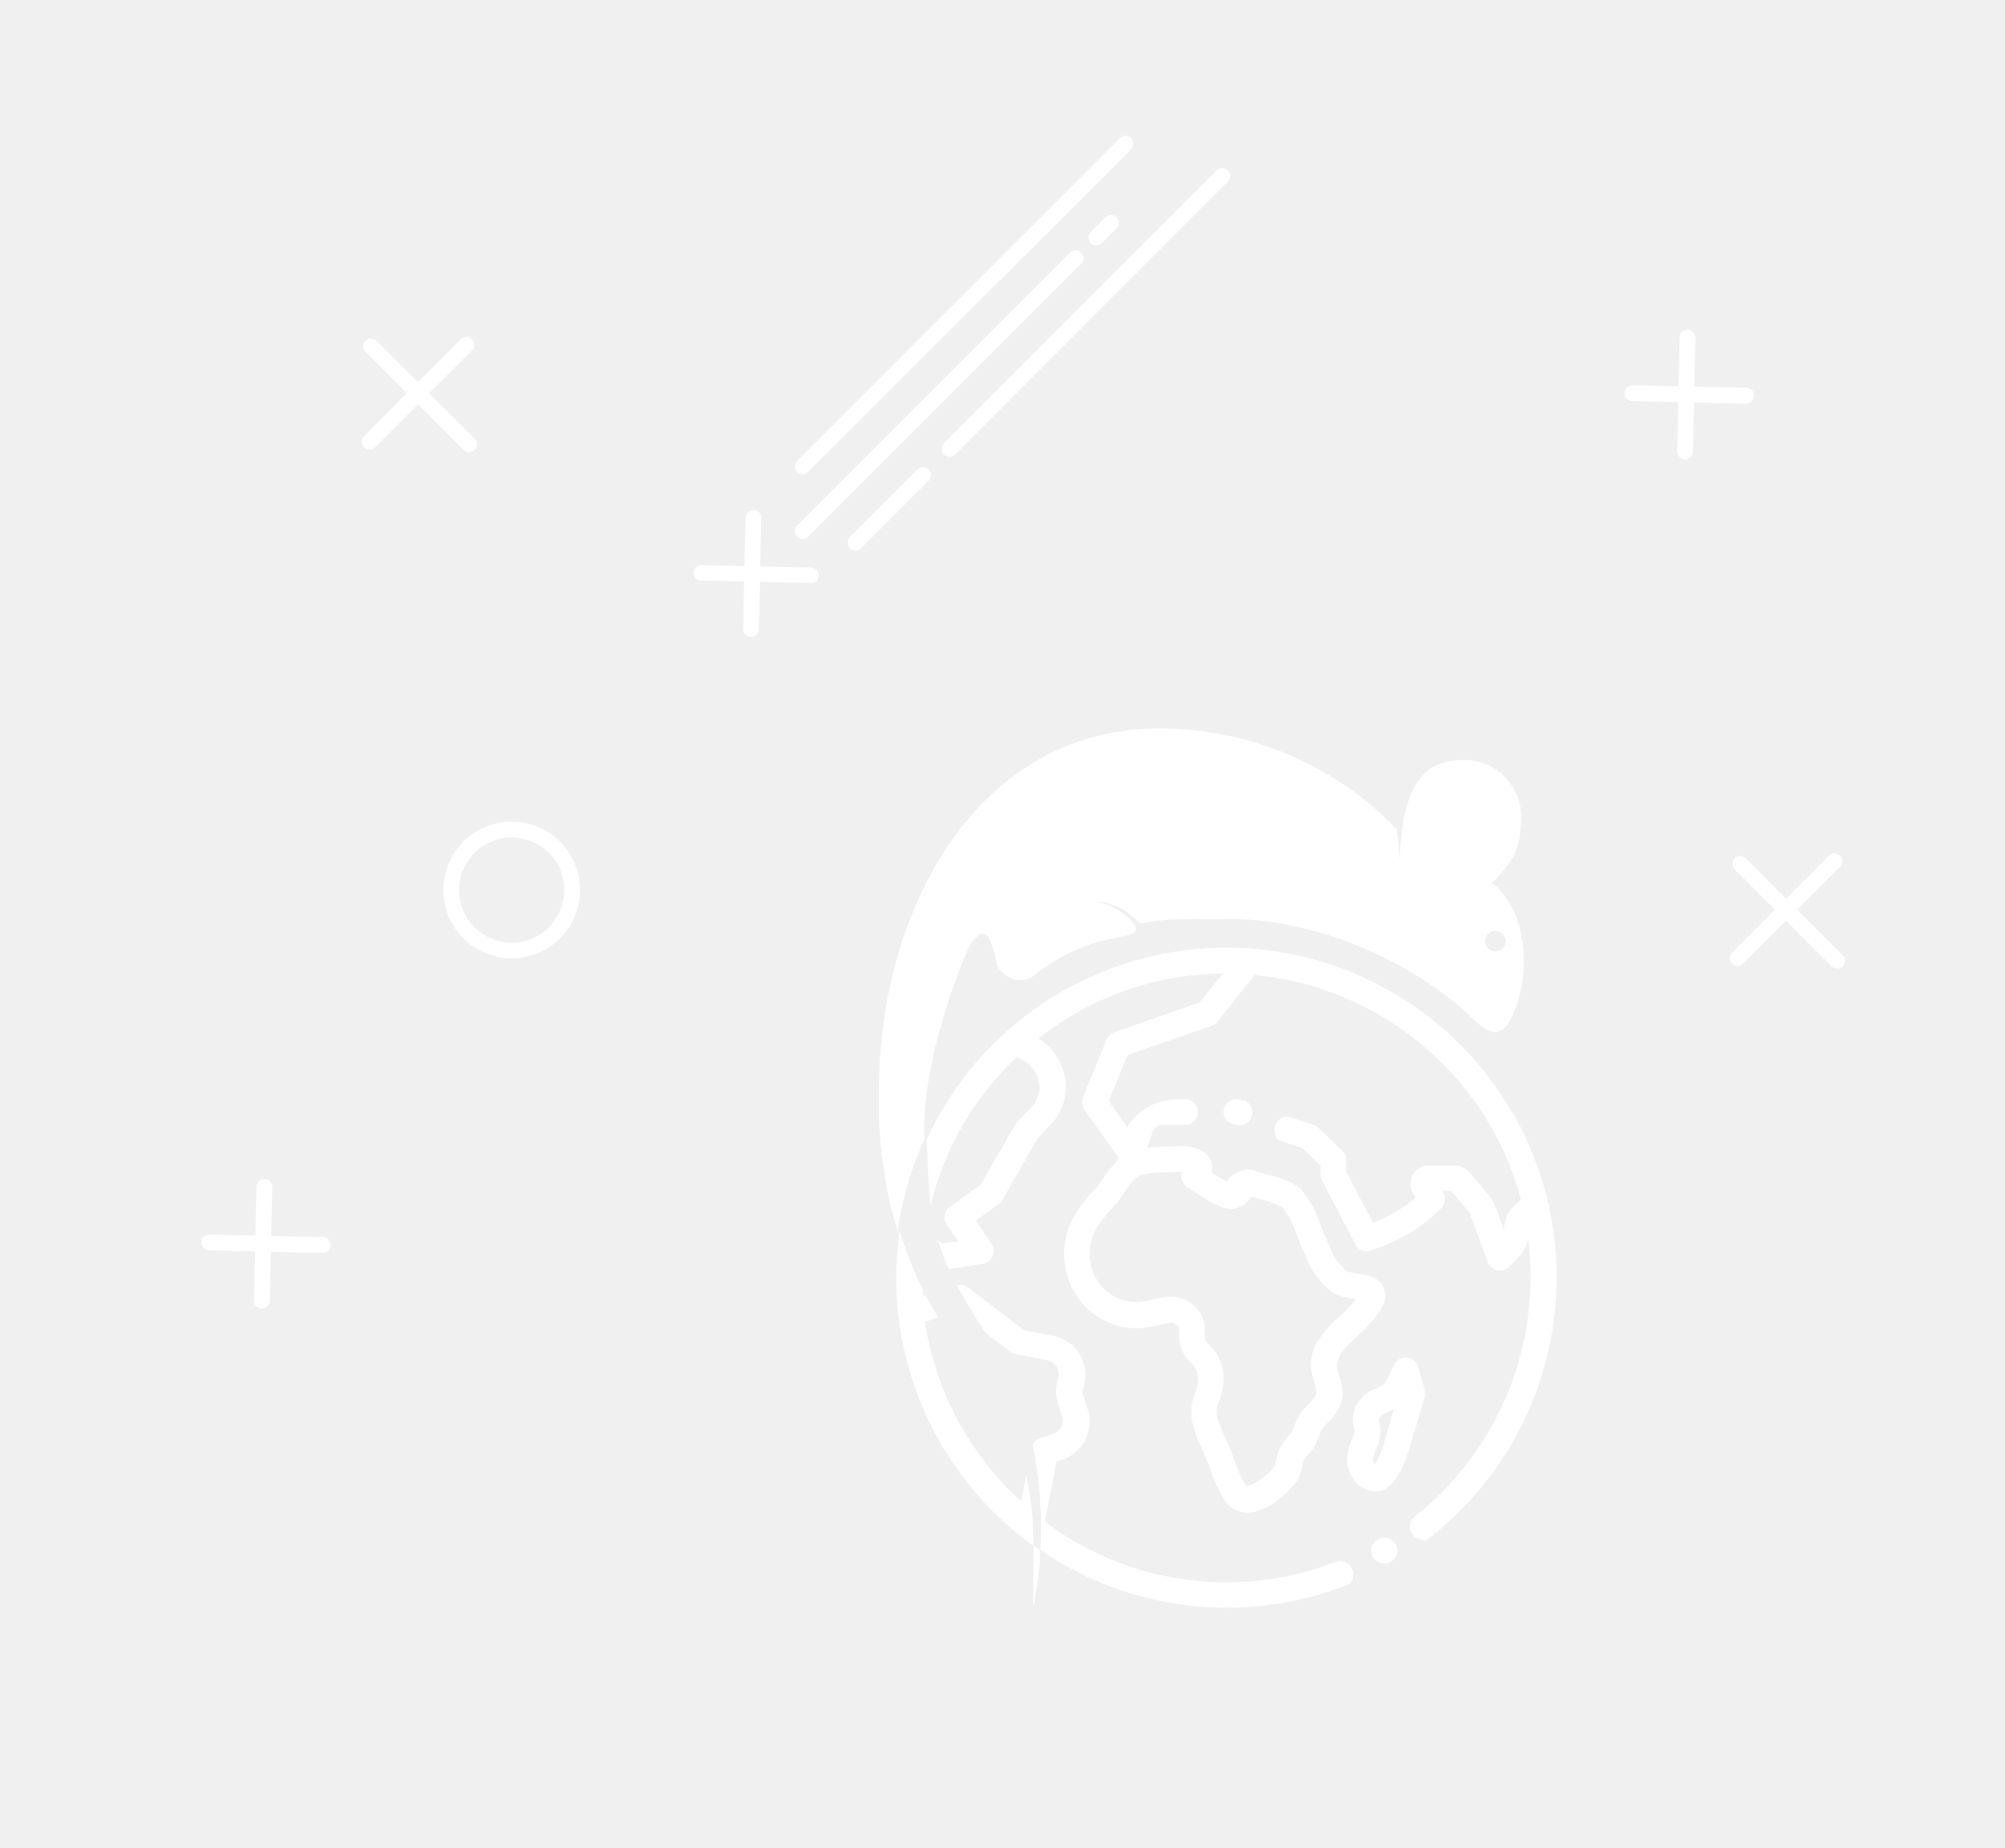
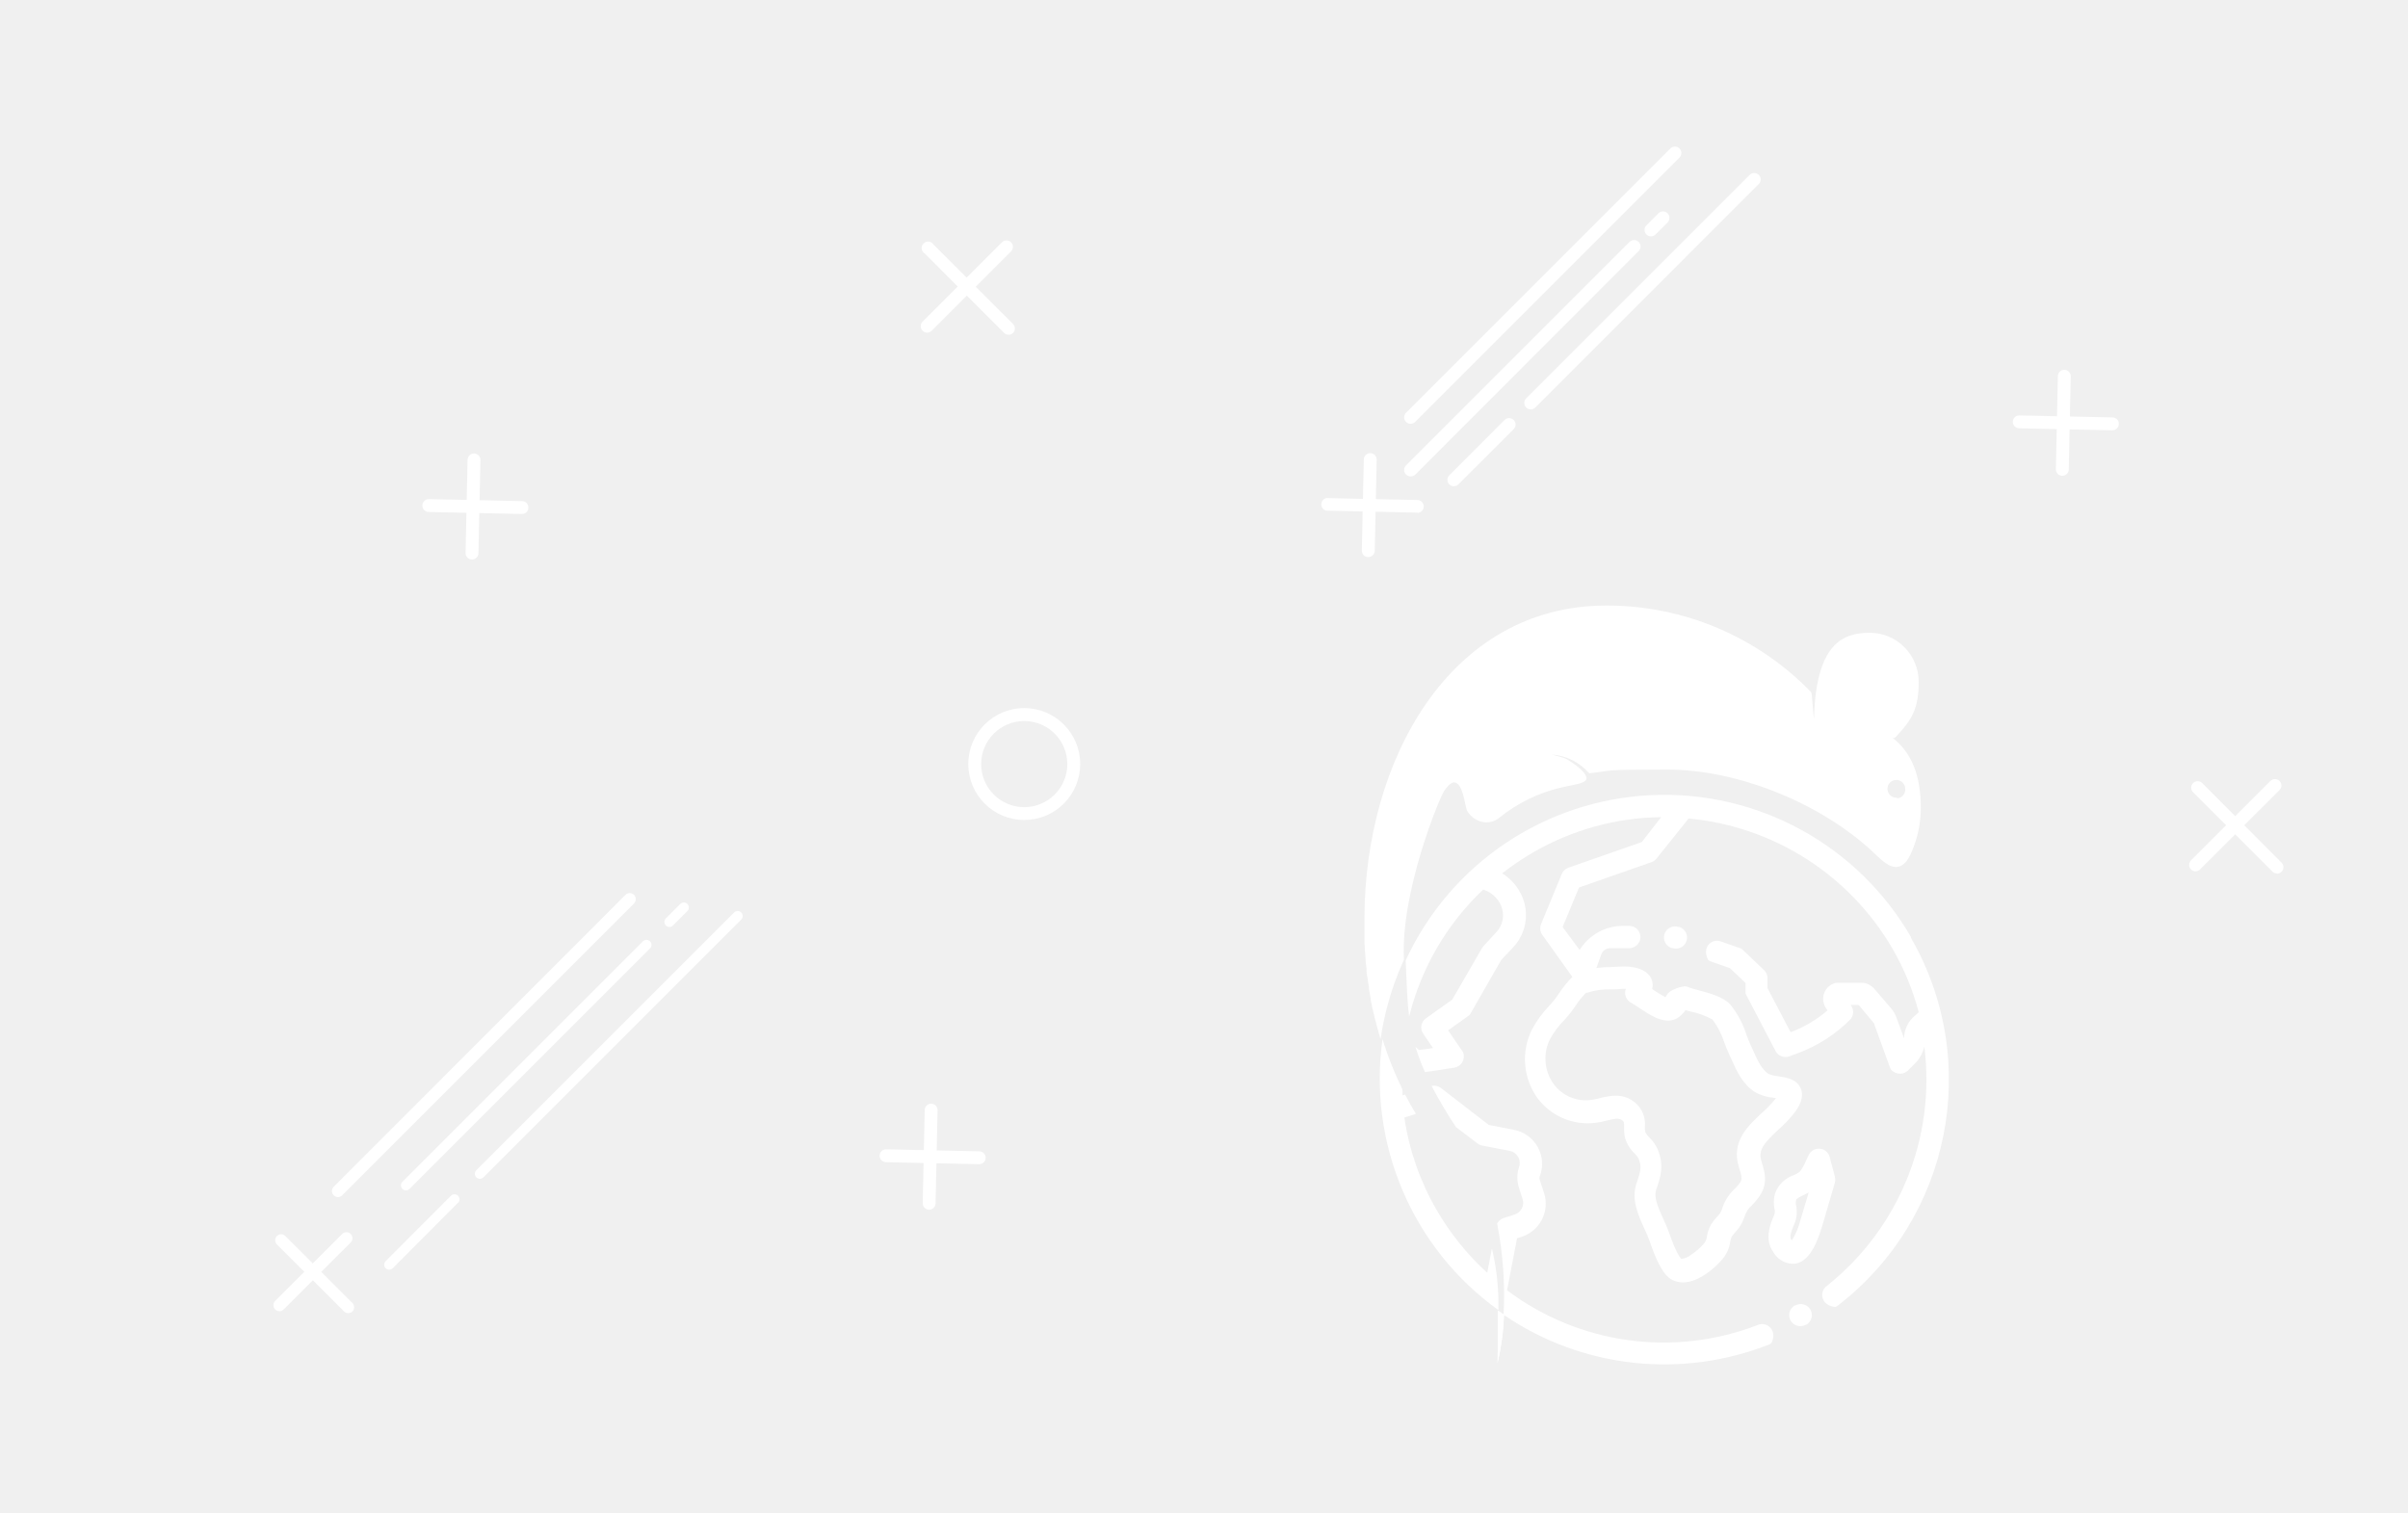
- <svg xmlns="http://www.w3.org/2000/svg" id="Layer_2" data-name="Layer 2" viewBox="0 0 255 235">
+ <svg xmlns="http://www.w3.org/2000/svg" id="Layer_2" data-name="Layer 2" viewBox="0 0 374 235">
  <defs>
    <style>.cls-1{fill:#fff;}</style>
  </defs>
-   <path class="cls-1" d="M214.31,58.41h0a1,1,0,0,1-1-1l.31-14.47a1,1,0,0,1,1-1h0a1,1,0,0,1,1,1l-.31,14.46A1,1,0,0,1,214.31,58.41Z" />
-   <path class="cls-1" d="M222.09,51.34h0L207.6,51a1,1,0,0,1,0-2h0l14.47.31a1,1,0,0,1,0,2Z" />
-   <path class="cls-1" d="M95.51,81h0a1,1,0,0,1-1-1l.31-14.14a1,1,0,0,1,1-1h0a1,1,0,0,1,1,1l-.3,14.14A1,1,0,0,1,95.51,81Z" />
-   <path class="cls-1" d="M103.11,74.13h0L89,73.82a1,1,0,0,1,0-1.95h0l14.13.3a1,1,0,0,1,0,2Z" />
-   <path class="cls-1" d="M33.31,166.41h0a1,1,0,0,1-1-1l.31-14.47a1,1,0,0,1,1-1h0a1,1,0,0,1,1,1l-.31,14.46A1,1,0,0,1,33.31,166.41Z" />
-   <path class="cls-1" d="M41.09,159.34h0L26.6,159a1,1,0,0,1,0-2h0l14.47.31a1,1,0,0,1,0,2Z" />
-   <path class="cls-1" d="M47,57.17a1,1,0,0,1-.71-1.71L58.62,43.13a1,1,0,0,1,1.41,0,1,1,0,0,1,0,1.42L47.71,56.87A1,1,0,0,1,47,57.17Z" />
-   <path class="cls-1" d="M59.66,57.5a1,1,0,0,1-.71-.29L46.63,44.88A1,1,0,1,1,48,43.47L60.37,55.79a1,1,0,0,1,0,1.42A1,1,0,0,1,59.66,57.5Z" />
-   <path class="cls-1" d="M221,122.85a1,1,0,0,1-.7-.3,1,1,0,0,1,0-1.41l12.33-12.33a1,1,0,0,1,1.41,0,1,1,0,0,1,0,1.42L221.7,122.55A1,1,0,0,1,221,122.85Z" />
-   <path class="cls-1" d="M233.66,123.18a1,1,0,0,1-.71-.29l-12.33-12.33a1,1,0,1,1,1.42-1.42l12.32,12.33a1,1,0,0,1-.7,1.71Z" />
-   <path class="cls-1" d="M65.08,121.87a8.69,8.69,0,1,1,8.69-8.68A8.68,8.68,0,0,1,65.08,121.87Zm0-15.37a6.69,6.69,0,1,0,6.69,6.69A6.69,6.69,0,0,0,65.08,106.5Z" />
-   <path class="cls-1" d="M102.09,60.33a1,1,0,0,1-.71-1.71l41.06-41.06a1,1,0,0,1,1.41,0,1,1,0,0,1,0,1.42L102.79,60A1,1,0,0,1,102.09,60.33Z" />
-   <path class="cls-1" d="M102.09,68.54a1,1,0,0,1-.71-1.71l34.71-34.71a1,1,0,1,1,1.42,1.42L102.79,68.25A1,1,0,0,1,102.09,68.54Z" />
-   <path class="cls-1" d="M139.41,31.21a1,1,0,0,1-.7-.29,1,1,0,0,1,0-1.41l1.86-1.87A1,1,0,0,1,142,29.06l-1.87,1.86A1,1,0,0,1,139.41,31.21Z" />
-   <path class="cls-1" d="M120.75,58.09a1,1,0,0,1-.71-.29,1,1,0,0,1,0-1.42l34.71-34.71a1,1,0,0,1,1.42,0,1,1,0,0,1,0,1.41L121.46,57.8A1,1,0,0,1,120.75,58.09Z" />
-   <path class="cls-1" d="M108.8,70a1,1,0,0,1-.7-.29,1,1,0,0,1,0-1.41l8.58-8.59a1,1,0,0,1,1.42,1.42l-8.59,8.58A1,1,0,0,1,108.8,70Z" />
-   <path class="cls-1" d="M131.46,196.55c0,2.81,0,5.4-.05,7.69a39.13,39.13,0,0,0,.89-7.1h0l-.84-.59Z" />
-   <path class="cls-1" d="M189.88,112.14a2.68,2.68,0,0,0,.3-.28c2.3-2.46,3.28-4,3.28-8a7.22,7.22,0,0,0-7.22-7.22c-4,0-7.87,1.64-8.2,12.47v.17h0c-.1-.11-.3-3.74-.41-3.85a41.85,41.85,0,0,0-30.18-12.79c-23.19,0-35.67,23-35.67,46.17,0,.46,0,.91,0,1.37,0,.14,0,.28,0,.42,0,.32,0,.65,0,1,0,.15,0,.3,0,.46l.06,1c0,.12,0,.24,0,.36l.12,1.36c0,.06,0,.11,0,.16,0,.4.09.8.13,1.2,0,.13,0,.26,0,.39,0,.33.09.67.13,1l.06.39.18,1.13,0,.2c.08.46.16.92.25,1.37l0,.16c.08.4.16.79.25,1.17,0,.11,0,.22.07.32.08.36.16.71.25,1.06a2.86,2.86,0,0,0,.07.28c.22.89.46,1.77.73,2.64,0,0,0,.1,0,.15s0,.14.07.2v0a43.39,43.39,0,0,1,1-5,42.24,42.24,0,0,1,2.41-6.69v-.08c-.5-10,5.24-23.79,5.9-24.77s1.18-1.31,1.48-1.31c1.31,0,1.58,3.32,1.94,4.12a3.4,3.4,0,0,0,2.81,1.78,3.17,3.17,0,0,0,1.75-.53,22.72,22.72,0,0,1,9.63-4.69c1.48-.32,3.22-.52,3.39-1.17s-1.07-1.73-2.05-2.38-.82-.66-3-1.23a8.07,8.07,0,0,1,5.51,2.76c3.71-.4,1.46-.55,11.47-.55s21.61,4.5,29.51,11.38c1.55,1.35,2.88,3,4.19,3s2-1.33,2.6-2.88a16.23,16.23,0,0,0,1.1-5.89c0-4.7-1.35-8.12-4.16-10.3m.55,8.82a1.31,1.31,0,1,1,1.31-1.31,1.32,1.32,0,0,1-1.31,1.31" />
-   <path class="cls-1" d="M175.26,195.77l-.06,0a1.63,1.63,0,0,0-.6,2.23,1.66,1.66,0,0,0,1.42.81,1.63,1.63,0,0,0,.82-.22l.07,0a1.62,1.62,0,0,0,.59-2.23,1.64,1.64,0,0,0-2.24-.59" />
-   <path class="cls-1" d="M192.34,141.48a42,42,0,0,0-74.49,3.43c.16,3.26.22,5.84.51,8.28a38.58,38.58,0,0,1,10.92-18.74,4.3,4.3,0,0,1,2.66,2.43,3.6,3.6,0,0,1-.71,3.84l-1.93,2.06a1.66,1.66,0,0,0-.22.3l-4.38,7.61-3.89,2.78a1.62,1.62,0,0,0-.41,2.24l1.46,2.13c-.84.13-1.59.23-2.09.28l-.3-.28-.19-.17a30.38,30.38,0,0,0,1.39,3.71l1.57-.22,2.78-.44a1.68,1.68,0,0,0,1.28-2.2.51.51,0,0,0-.07-.15l-2.14-3.14,3.07-2.2a.52.52,0,0,0,.16-.17l4.58-8,1.8-1.92a6.93,6.93,0,0,0,1.34-7.35,7.52,7.52,0,0,0-3-3.52,38.88,38.88,0,0,1,4.59-3.11,38.41,38.41,0,0,1,18.9-5.17l-2.93,3.67-10.86,3.81a1.66,1.66,0,0,0-1,.92l-3,7.36a1.68,1.68,0,0,0,.18,1.58l4.43,6.2a15.35,15.35,0,0,0-2,2.47c-.33.46-.63.89-.84,1.14l-.55.62a15.13,15.13,0,0,0-2.64,3.66,9.77,9.77,0,0,0,.81,9.88,9.2,9.2,0,0,0,8.69,3.73,14.6,14.6,0,0,0,1.6-.32c1.41-.35,1.85-.38,2.31,0,.22.2.24.24.23.94a6.19,6.19,0,0,0,.15,1.62,5.22,5.22,0,0,0,1.38,2.27,3.36,3.36,0,0,1,.6.76c.51,1.22.29,1.9-.2,3.39,0,.13-.08.26-.13.39-.74,2.3.29,4.57,1.21,6.58.29.65.57,1.27.76,1.81,1.47,4.38,2.58,5.38,3.46,5.79a3.47,3.47,0,0,0,1.43.3c2.37,0,4.84-2.2,6-3.59a5,5,0,0,0,1-2.39,3.12,3.12,0,0,1,.21-.73,4.65,4.65,0,0,1,.54-.69,5.66,5.66,0,0,0,1.34-2.23,3.62,3.62,0,0,1,1.12-1.75l.36-.38c2.18-2.38,1.62-4.2,1-6.12-.51-1.62.37-2.65,2.49-4.63a17.82,17.82,0,0,0,2.61-2.8c.32-.47,1.3-1.88.69-3.29s-2.1-1.6-3.31-1.79a4.92,4.92,0,0,1-1.43-.34,7.66,7.66,0,0,1-2.24-3.38l-.36-.79c-.21-.45-.42-1-.65-1.59a13.85,13.85,0,0,0-2.42-4.51c-1-1.1-3-1.63-4.71-2.09a15.38,15.38,0,0,1-1.71-.53.48.48,0,0,0-.35-.05,5,5,0,0,0-2.12.8,2.23,2.23,0,0,0-.58.79,20.59,20.59,0,0,1-2-1.2,2.37,2.37,0,0,0-.14-1.58c-.92-1.94-4-1.78-4.56-1.73l-1.23.06c-.72,0-1.51,0-2.29.14l.71-2a1.36,1.36,0,0,1,1.3-.91h2.78a1.68,1.68,0,0,0,1.67-1.39,1.64,1.64,0,0,0-1.62-1.88h-1a7.5,7.5,0,0,0-6.37,3.54L141,140l2.42-5.83,10.66-3.72a1.64,1.64,0,0,0,.74-.53l4.74-5.92a38.9,38.9,0,0,1,30,19.17,38.35,38.35,0,0,1,3.88,9.39l-.7.62a4.39,4.39,0,0,0-1.47,3.23h0l-1.14-3.12a4.1,4.1,0,0,0-.74-1.26l-2.51-2.93a2.52,2.52,0,0,0-1.92-.88H181.5a1.45,1.45,0,0,0-.7.17,2.41,2.41,0,0,0-1,3.52l.25.38a18.21,18.21,0,0,1-5.44,3.21l-3.4-6.49V147.5a1.66,1.66,0,0,0-.51-1.18l-3.23-3.08a.62.62,0,0,0-.19-.12l-3-1c-1.3-.46-2.79.82-1.94,2.61a.54.54,0,0,0,.32.29l3,1,2.29,2.19v1.42a.5.5,0,0,0,.06.24l4.37,8.38a1.63,1.63,0,0,0,2,.77l1.23-.45a21.31,21.31,0,0,0,7.7-4.93,1.65,1.65,0,0,0,.21-2.07l-.09-.13h1a.28.28,0,0,1,.21.1l2.25,2.64a.14.14,0,0,1,.05.08l2.37,6.51a.52.52,0,0,0,.11.19,1.82,1.82,0,0,0,1.33.61,1.64,1.64,0,0,0,1.16-.48L193,160a5.19,5.19,0,0,0,1.36-2.47,38.84,38.84,0,0,1-14.42,35.32c-1.08.85-.81,2.78,1.14,3.05a.6.6,0,0,0,.43-.11,42,42,0,0,0,10.84-54.34m-47.73,8.16a10.41,10.41,0,0,1,3.66-.51l1.39-.07a4.09,4.09,0,0,1,.7,0,1.52,1.52,0,0,0-.09.84,1.63,1.63,0,0,0,.84,1.19c.31.17.74.45,1.19.75,1.28.85,2.74,1.82,4.1,1.9a2.74,2.74,0,0,0,2.23-.92l.07-.07a1.78,1.78,0,0,0,.44-.53l.82.22a11,11,0,0,1,3.18,1.17,11.58,11.58,0,0,1,1.75,3.43c.24.64.48,1.24.74,1.79l.33.74a10.26,10.26,0,0,0,3.44,4.77,6.75,6.75,0,0,0,2.72.82l.36.06a15.45,15.45,0,0,1-2.08,2.17c-2,1.89-4.56,4.23-3.39,8,.55,1.76.57,1.95-.31,2.91l-.34.36a6.76,6.76,0,0,0-1.85,3,2.56,2.56,0,0,1-.66,1,7.55,7.55,0,0,0-.92,1.21,5.46,5.46,0,0,0-.6,1.74,1.89,1.89,0,0,1-.34,1,9.59,9.59,0,0,1-2.07,1.83,2.75,2.75,0,0,1-1.37.54c-.18-.18-.81-1-1.77-3.83a22.44,22.44,0,0,0-.88-2.11c-.7-1.54-1.42-3.12-1.07-4.2l.12-.38c.56-1.7,1.09-3.31.11-5.65a5.91,5.91,0,0,0-1.19-1.69,3.27,3.27,0,0,1-.63-.83,3.56,3.56,0,0,1-.05-.83,4.07,4.07,0,0,0-1.27-3.34c-1.82-1.69-3.94-1.17-5.34-.83a9.09,9.09,0,0,1-1.19.25,5.9,5.9,0,0,1-5.65-2.37,6.46,6.46,0,0,1-.51-6.54,12.33,12.33,0,0,1,2.13-2.87l.57-.65c.32-.37.67-.86,1-1.39a11.86,11.86,0,0,1,1.64-2" />
-   <path class="cls-1" d="M128.44,171.88a1.55,1.55,0,0,0,.68.3l4.07.8a1.81,1.81,0,0,1,1.38,2.34,5,5,0,0,0,0,3.16l.52,1.59a1.81,1.81,0,0,1-1.17,2.28l-1.63.53a1.63,1.63,0,0,0-.95.81,54.69,54.69,0,0,1,1,13.44,42,42,0,0,0,39.24,4.34.59.59,0,0,0,.31-.31c.78-1.81-.74-3-2-2.54a38.47,38.47,0,0,1-37-5.09l1.47-7.67.7-.23a5.11,5.11,0,0,0,3.28-6.43l-.65-2a.67.67,0,0,1,0-.42,5.1,5.1,0,0,0-3.76-6.91l-3.7-.72-7.14-5.43a1.66,1.66,0,0,0-1.38-.29c.93,1.78,2.1,3.76,3.6,6Z" />
-   <path class="cls-1" d="M130.54,187.49l-.67,3.45a39.08,39.08,0,0,1-7.47-9.27,38.41,38.41,0,0,1-4.76-13.6l1.69-.55q-.84-1.36-1.59-2.82l-.37.12c0-.31,0-.62-.05-.94-.38-.77-.74-1.56-1.09-2.37s-.68-1.66-1-2.52l-.07-.18c-.13-.36-.25-.72-.38-1.09,0-.08-.05-.17-.08-.25-.1-.3-.2-.6-.29-.9a42,42,0,0,0,17,40v-1a35.34,35.34,0,0,0-.92-8" />
-   <path class="cls-1" d="M181.17,176.81l-.79-3a1.65,1.65,0,0,0-3-.36c-.18.33-.34.68-.5,1A7.38,7.38,0,0,1,176,176a3.7,3.7,0,0,1-1,.56,4.55,4.55,0,0,0-2.73,2.65,4.88,4.88,0,0,0-.11,2.3,1.43,1.43,0,0,1,0,1v0c-.53,1.22-1.5,3.49-.14,5.42a3.43,3.43,0,0,0,2.79,1.73,3,3,0,0,0,.44,0c1.67-.27,2.93-2,4-5.45l1.93-6.48a1.64,1.64,0,0,0,0-.88m-5.09,6.43a10.07,10.07,0,0,1-1.25,2.94.85.85,0,0,1-.1-.14c-.32-.44.15-1.53.46-2.26l0,0a4.55,4.55,0,0,0,.27-2.72,1.69,1.69,0,0,1,0-.84c.07-.21.45-.41,1-.68.26-.13.54-.26.82-.43Z" />
-   <path class="cls-1" d="M158.1,140A1.63,1.63,0,1,0,157,143l.11,0a1.51,1.51,0,0,0,.55.09,1.63,1.63,0,0,0,.54-3.17Z" />
-   <path class="cls-1" d="M131.46,196.55c0,2.81,0,5.4-.05,7.69a39.13,39.13,0,0,0,.89-7.1h0l-.84-.59Z" />
+   <path class="cls-1" d="M320.31,73.91h0a1,1,0,0,1-1-1l.31-14.47a1,1,0,0,1,1-1h0a1,1,0,0,1,1,1l-.31,14.46A1,1,0,0,1,320.31,73.91Z" />
+   <path class="cls-1" d="M328.09,66.84h0l-14.47-.31a1,1,0,0,1,0-2h0l14.47.31a1,1,0,0,1,0,2Z" />
+   <path class="cls-1" d="M212.51,86.53h0a1,1,0,0,1-1-1l.31-14.14a1,1,0,0,1,1-1h0a1,1,0,0,1,1,1l-.3,14.14A1,1,0,0,1,212.51,86.53Z" />
+   <path class="cls-1" d="M220.11,79.63h0L206,79.32a1,1,0,0,1,0-1.95h0l14.13.3a1,1,0,0,1,0,2Z" />
+   <path class="cls-1" d="M144.31,187.91h0a1,1,0,0,1-1-1l.31-14.47a1,1,0,0,1,1-1h0a1,1,0,0,1,1,1l-.31,14.46A1,1,0,0,1,144.31,187.91Z" />
+   <path class="cls-1" d="M152.09,180.84h0l-14.47-.31a1,1,0,0,1,0-2h0l14.47.31a1,1,0,0,1,0,2Z" />
+   <path class="cls-1" d="M73.31,86.91h0a1,1,0,0,1-1-1l.31-14.47a1,1,0,0,1,1-1h0a1,1,0,0,1,1,1l-.31,14.46A1,1,0,0,1,73.31,86.91Z" />
+   <path class="cls-1" d="M81.09,79.84h0L66.6,79.53a1,1,0,0,1,0-2h0l14.47.31a1,1,0,0,1,0,2Z" />
+   <path class="cls-1" d="M144,51.67a1,1,0,0,1-.71-1.71l12.33-12.33a1,1,0,0,1,1.41,0,1,1,0,0,1,0,1.42L144.71,51.37A1,1,0,0,1,144,51.67Z" />
+   <path class="cls-1" d="M156.66,52a1,1,0,0,1-.71-.29L143.63,39.38A1,1,0,1,1,145,38l12.33,12.32a1,1,0,0,1,0,1.42A1,1,0,0,1,156.66,52Z" />
+   <path class="cls-1" d="M341,135.35a1,1,0,0,1-.7-.3,1,1,0,0,1,0-1.41l12.33-12.33a1,1,0,0,1,1.41,0,1,1,0,0,1,0,1.42L341.7,135.05A1,1,0,0,1,341,135.35Z" />
+   <path class="cls-1" d="M353.66,135.68a1,1,0,0,1-.71-.29l-12.33-12.33a1,1,0,0,1,1.42-1.42L354.36,134a1,1,0,0,1-.7,1.71Z" />
+   <path class="cls-1" d="M159.08,127.37a8.69,8.69,0,1,1,8.69-8.68A8.68,8.68,0,0,1,159.08,127.37Zm0-15.37a6.69,6.69,0,1,0,6.69,6.69A6.69,6.69,0,0,0,159.08,112Z" />
+   <path class="cls-1" d="M219.09,65.83a1,1,0,0,1-.71-1.71l41.06-41.06a1,1,0,0,1,1.41,0,1,1,0,0,1,0,1.42L219.79,65.54A1,1,0,0,1,219.09,65.83Z" />
+   <path class="cls-1" d="M219.09,74a1,1,0,0,1-.71-1.71l34.71-34.71A1,1,0,1,1,254.51,39L219.79,73.75A1,1,0,0,1,219.09,74Z" />
+   <path class="cls-1" d="M256.41,36.71a1,1,0,0,1-.7-.29,1,1,0,0,1,0-1.41l1.86-1.87A1,1,0,0,1,259,34.56l-1.87,1.86A1,1,0,0,1,256.41,36.71Z" />
+   <path class="cls-1" d="M237.75,63.59a1,1,0,0,1-.71-.29,1,1,0,0,1,0-1.42l34.71-34.71a1,1,0,0,1,1.42,0,1,1,0,0,1,0,1.41L238.46,63.3A1,1,0,0,1,237.75,63.59Z" />
+   <path class="cls-1" d="M225.8,75.53a1,1,0,0,1-.7-.29,1,1,0,0,1,0-1.41l8.58-8.59a1,1,0,0,1,1.42,1.42l-8.59,8.58A1,1,0,0,1,225.8,75.53Z" />
+   <path class="cls-1" d="M54.47,193l-10.41,10.4a.92.92,0,0,1-1.32,0,.94.94,0,0,1,0-1.32l10.41-10.4a.92.92,0,0,1,1.32,0A.94.94,0,0,1,54.47,193Z" />
+   <path class="cls-1" d="M54.75,203.7a.92.92,0,0,1-1.32,0L43,193.3A.94.94,0,0,1,43,192a.92.92,0,0,1,1.32,0l10.41,10.4A.94.94,0,0,1,54.75,203.7Z" />
+   <path class="cls-1" d="M98.47,140.35,53.15,185.67a.92.92,0,0,1-1.32,0,.94.94,0,0,1,0-1.32L97.15,139a.93.93,0,0,1,1.32,1.32Z" />
+   <path class="cls-1" d="M101,147.28l-37.4,37.4a.77.77,0,0,1-1.1,0,.78.78,0,0,1,0-1.1l37.4-37.4a.78.78,0,0,1,1.1,1.1Z" />
+   <path class="cls-1" d="M106.72,141.56l-2.2,2.2a.77.77,0,0,1-1.1,0,.78.78,0,0,1,0-1.1l2.2-2.2a.78.78,0,1,1,1.1,1.1Z" />
+   <path class="cls-1" d="M115.08,142.88l-40,40a.77.77,0,0,1-1.1,0,.78.78,0,0,1,0-1.1l40-40a.78.78,0,1,1,1.1,1.1Z" />
+   <path class="cls-1" d="M71.08,186.88,61,197a.77.77,0,0,1-1.1,0,.78.78,0,0,1,0-1.1L70,185.78a.78.78,0,1,1,1.1,1.1Z" />
+   <path class="cls-1" d="M232.66,203.61c0,3,0,5.7-.06,8.11a40.35,40.35,0,0,0,1-7.48h0l-.89-.63Z" />
+   <path class="cls-1" d="M294.22,114.66a3,3,0,0,0,.32-.29c2.42-2.6,3.46-4.27,3.46-8.47a7.61,7.61,0,0,0-7.61-7.61c-4.2,0-8.3,1.73-8.64,13.14v.17h0c-.11-.12-.32-3.94-.43-4.06a44.15,44.15,0,0,0-31.81-13.48c-24.44,0-37.59,24.22-37.59,48.66,0,.48,0,1,0,1.44,0,.15,0,.29,0,.44l0,1,0,.49c0,.35,0,.7.06,1.06,0,.13,0,.25,0,.38l.12,1.44a1,1,0,0,1,0,.16c0,.43.09.85.14,1.27,0,.14,0,.28,0,.41,0,.35.09.7.14,1l.06.41.18,1.2a1.55,1.55,0,0,1,0,.21c.08.48.17,1,.26,1.44,0,.06,0,.12,0,.17.08.42.16.83.25,1.24,0,.11.05.22.08.33.08.37.17.74.26,1.11,0,.1.05.2.07.3.24.94.5,1.87.77,2.79a.88.88,0,0,1,.05.15c0,.08,0,.15.07.22v0a45.81,45.81,0,0,1,1.08-5.23,43.93,43.93,0,0,1,2.54-7.06v-.08c-.52-10.54,5.53-25.06,6.22-26.1s1.24-1.38,1.56-1.38c1.38,0,1.67,3.49,2,4.34a3.59,3.59,0,0,0,3,1.88,3.26,3.26,0,0,0,1.84-.57,24,24,0,0,1,10.15-4.93c1.56-.34,3.4-.55,3.57-1.24s-1.12-1.82-2.16-2.51-.87-.69-3.2-1.29a8.48,8.48,0,0,1,5.8,2.91c3.92-.43,1.55-.58,12.09-.58s22.78,4.74,31.1,12c1.63,1.42,3,3.13,4.42,3.13s2.11-1.4,2.74-3a17.24,17.24,0,0,0,1.15-6.2c0-5-1.42-8.56-4.38-10.86m.58,9.3a1.38,1.38,0,1,1,1.38-1.38A1.38,1.38,0,0,1,294.8,124" />
+   <path class="cls-1" d="M278.82,202.79l-.07,0a1.71,1.71,0,0,0-.63,2.35,1.73,1.73,0,0,0,1.5.86,1.79,1.79,0,0,0,.86-.23l.07,0a1.71,1.71,0,0,0,.63-2.35,1.74,1.74,0,0,0-2.36-.63" />
+   <path class="cls-1" d="M296.82,145.58a44.25,44.25,0,0,0-78.5,3.61c.16,3.44.22,6.16.54,8.73a40.61,40.61,0,0,1,11.5-19.74,4.46,4.46,0,0,1,2.8,2.55,3.8,3.8,0,0,1-.74,4.05l-2,2.17a1.91,1.91,0,0,0-.24.32l-4.62,8-4.1,2.92a1.72,1.72,0,0,0-.42,2.37l1.53,2.24c-.88.14-1.67.24-2.2.3l-.32-.3-.2-.18a32.08,32.08,0,0,0,1.47,3.91l1.65-.23,2.93-.46a1.77,1.77,0,0,0,1.36-2.32,1.19,1.19,0,0,0-.08-.16l-2.26-3.31,3.24-2.32a.59.59,0,0,0,.17-.18l4.83-8.43,1.89-2a7.31,7.31,0,0,0,1.41-7.75,7.94,7.94,0,0,0-3.15-3.71,42.26,42.26,0,0,1,4.84-3.27A40.61,40.61,0,0,1,258,126.93L255,130.8l-11.45,4a1.71,1.71,0,0,0-1,1l-3.2,7.75a1.73,1.73,0,0,0,.19,1.66l4.67,6.54a16.62,16.62,0,0,0-2.1,2.6c-.34.48-.66.94-.88,1.2l-.58.65a16.39,16.39,0,0,0-2.78,3.86,10.32,10.32,0,0,0,.85,10.41,9.71,9.71,0,0,0,9.16,3.93,12,12,0,0,0,1.69-.34c1.48-.36,1.95-.4,2.43,0,.23.21.25.25.25,1a6.41,6.41,0,0,0,.15,1.71,5.56,5.56,0,0,0,1.46,2.39,3.72,3.72,0,0,1,.63.8c.54,1.29.3,2-.21,3.57l-.14.41c-.78,2.42.31,4.82,1.27,6.94a18.42,18.42,0,0,1,.8,1.91c1.56,4.61,2.72,5.67,3.66,6.09a3.63,3.63,0,0,0,1.51.32c2.49,0,5.09-2.31,6.28-3.78a5.25,5.25,0,0,0,1.07-2.52,2.9,2.9,0,0,1,.22-.77,5.19,5.19,0,0,1,.57-.73,6,6,0,0,0,1.41-2.35,3.84,3.84,0,0,1,1.18-1.84l.38-.41c2.3-2.5,1.71-4.41,1.08-6.44-.53-1.71.4-2.8,2.63-4.88a18.29,18.29,0,0,0,2.74-2.95c.34-.49,1.37-2,.74-3.46s-2.22-1.7-3.49-1.89a5.67,5.67,0,0,1-1.51-.36c-1.07-.7-1.73-2.16-2.36-3.57-.13-.28-.25-.55-.38-.82-.22-.48-.45-1.06-.68-1.68a14.43,14.43,0,0,0-2.56-4.76c-1.09-1.15-3.14-1.71-5-2.2a16.26,16.26,0,0,1-1.8-.56.58.58,0,0,0-.37,0,5.21,5.21,0,0,0-2.23.85,2.08,2.08,0,0,0-.61.83,19.81,19.81,0,0,1-2.08-1.27,2.45,2.45,0,0,0-.15-1.66c-1-2-4.17-1.88-4.8-1.83-.36,0-.82.05-1.3.06-.75,0-1.59.06-2.41.15l.74-2.07a1.46,1.46,0,0,1,1.37-1H253a1.78,1.78,0,0,0,1.77-1.47,1.74,1.74,0,0,0-1.71-2h-1a7.92,7.92,0,0,0-6.72,3.74L242.7,144l2.55-6.14,11.23-3.93a1.67,1.67,0,0,0,.79-.55l5-6.24a41,41,0,0,1,31.65,20.2,40,40,0,0,1,4.09,9.9l-.73.65a4.62,4.62,0,0,0-1.55,3.4h0l-1.2-3.28a4.4,4.4,0,0,0-.78-1.34l-2.64-3.08a2.68,2.68,0,0,0-2-.93H285.4a1.63,1.63,0,0,0-.75.18,2.54,2.54,0,0,0-1.07,3.71l.26.4a19.08,19.08,0,0,1-5.73,3.39l-3.59-6.85v-1.54a1.74,1.74,0,0,0-.53-1.25l-3.4-3.24a.63.63,0,0,0-.2-.13l-3.14-1.1c-1.36-.48-2.93.86-2,2.76a.61.61,0,0,0,.34.31l3.1,1.09,2.42,2.3v1.5a.58.58,0,0,0,.06.26l4.61,8.82a1.73,1.73,0,0,0,2.13.82l1.3-.48a22.58,22.58,0,0,0,8.11-5.19,1.72,1.72,0,0,0,.21-2.18l-.09-.14h1.1a.29.29,0,0,1,.22.1L291.1,159a.41.41,0,0,1,0,.09l2.49,6.86a.82.82,0,0,0,.12.2,1.91,1.91,0,0,0,1.4.64,1.72,1.72,0,0,0,1.22-.5l1.12-1.12a5.39,5.39,0,0,0,1.43-2.6,40.92,40.92,0,0,1-15.2,37.22c-1.14.9-.85,2.93,1.21,3.21a.61.61,0,0,0,.45-.12,44.26,44.26,0,0,0,11.43-57.26m-50.31,8.6a11.27,11.27,0,0,1,3.87-.54c.52,0,1,0,1.46-.07a4.45,4.45,0,0,1,.73,0,1.79,1.79,0,0,0-.09.89,1.7,1.7,0,0,0,.89,1.25c.32.18.78.48,1.25.79,1.35.9,2.88,1.92,4.32,2a2.87,2.87,0,0,0,2.35-1l.07-.07a1.87,1.87,0,0,0,.47-.56l.86.23a11.51,11.51,0,0,1,3.35,1.24,12.07,12.07,0,0,1,1.84,3.61c.26.67.51,1.3.78,1.89l.36.77c.79,1.77,1.7,3.78,3.62,5a7.18,7.18,0,0,0,2.87.87l.38.06a17.12,17.12,0,0,1-2.19,2.29c-2.14,2-4.81,4.45-3.58,8.39.58,1.86.61,2.06-.33,3.07l-.35.38a7,7,0,0,0-1.95,3.15,2.75,2.75,0,0,1-.7,1.09,7.55,7.55,0,0,0-1,1.28,5.73,5.73,0,0,0-.63,1.82,2.06,2.06,0,0,1-.36,1,9.63,9.63,0,0,1-2.18,1.92,2.8,2.8,0,0,1-1.45.58c-.18-.2-.85-1.06-1.86-4a22.4,22.4,0,0,0-.93-2.23c-.73-1.61-1.49-3.28-1.12-4.42,0-.14.08-.27.13-.4.59-1.79,1.15-3.49.11-6a5.83,5.83,0,0,0-1.26-1.79,3.35,3.35,0,0,1-.66-.87,3.4,3.4,0,0,1-.05-.87,4.31,4.31,0,0,0-1.34-3.53c-1.92-1.78-4.15-1.23-5.62-.87a11.13,11.13,0,0,1-1.26.27,6.22,6.22,0,0,1-6-2.51,6.78,6.78,0,0,1-.54-6.88,13.16,13.16,0,0,1,2.24-3l.6-.68a18.1,18.1,0,0,0,1.1-1.47,12.78,12.78,0,0,1,1.72-2.13" />
+   <path class="cls-1" d="M229.48,177.62a1.7,1.7,0,0,0,.71.32l4.3.83a1.9,1.9,0,0,1,1.28.91,1.85,1.85,0,0,1,.17,1.57,5.24,5.24,0,0,0,0,3.32l.54,1.68a1.91,1.91,0,0,1-1.23,2.41l-1.72.55a1.72,1.72,0,0,0-1,.85,57.92,57.92,0,0,1,1,14.17,44.29,44.29,0,0,0,41.35,4.57.62.62,0,0,0,.32-.32c.83-1.91-.78-3.21-2.13-2.69a40.49,40.49,0,0,1-39-5.36l1.55-8.08.74-.24a5.4,5.4,0,0,0,3.46-6.78l-.69-2.11a.74.74,0,0,1,0-.44,5.38,5.38,0,0,0-4-7.28l-3.9-.76L223.8,169a1.72,1.72,0,0,0-1.45-.31,74.11,74.11,0,0,0,3.78,6.38Z" />
+   <path class="cls-1" d="M231.69,194.07l-.7,3.64a40.84,40.84,0,0,1-7.87-9.78,40.24,40.24,0,0,1-5-14.33l1.79-.58q-.88-1.44-1.68-3l-.39.13c0-.33,0-.66-.05-1-.4-.82-.78-1.65-1.14-2.5s-.73-1.75-1.06-2.65a1.59,1.59,0,0,0-.07-.2c-.13-.37-.27-.76-.39-1.14,0-.09-.07-.18-.1-.27l-.3-1a44.28,44.28,0,0,0,18,42.12v-1.08a37.29,37.29,0,0,0-1-8.45" />
+   <path class="cls-1" d="M285,182.81l-.83-3.12a1.74,1.74,0,0,0-3.19-.38c-.19.35-.36.72-.52,1.08a7.88,7.88,0,0,1-.87,1.56,3.67,3.67,0,0,1-1,.59,4.75,4.75,0,0,0-2.88,2.79,5,5,0,0,0-.11,2.43,1.57,1.57,0,0,1-.05,1v0c-.56,1.29-1.58,3.68-.14,5.71a3.58,3.58,0,0,0,2.93,1.83,3.15,3.15,0,0,0,.46,0c1.77-.29,3.09-2.11,4.18-5.74l2-6.83a1.73,1.73,0,0,0,0-.93m-5.36,6.78a10.55,10.55,0,0,1-1.32,3.1l-.11-.14c-.33-.47.17-1.63.49-2.39l0,0a4.84,4.84,0,0,0,.29-2.87,1.77,1.77,0,0,1,0-.89c.07-.21.47-.42,1.08-.72.27-.13.57-.27.87-.44Z" />
+   <path class="cls-1" d="M260.73,144a1.72,1.72,0,1,0-1.14,3.25l.11,0a1.69,1.69,0,0,0,.58.1,1.72,1.72,0,0,0,.57-3.35Z" />
+   <path class="cls-1" d="M232.66,203.61c0,3,0,5.7-.06,8.11a40.35,40.35,0,0,0,1-7.48h0l-.89-.63Z" />
</svg>
